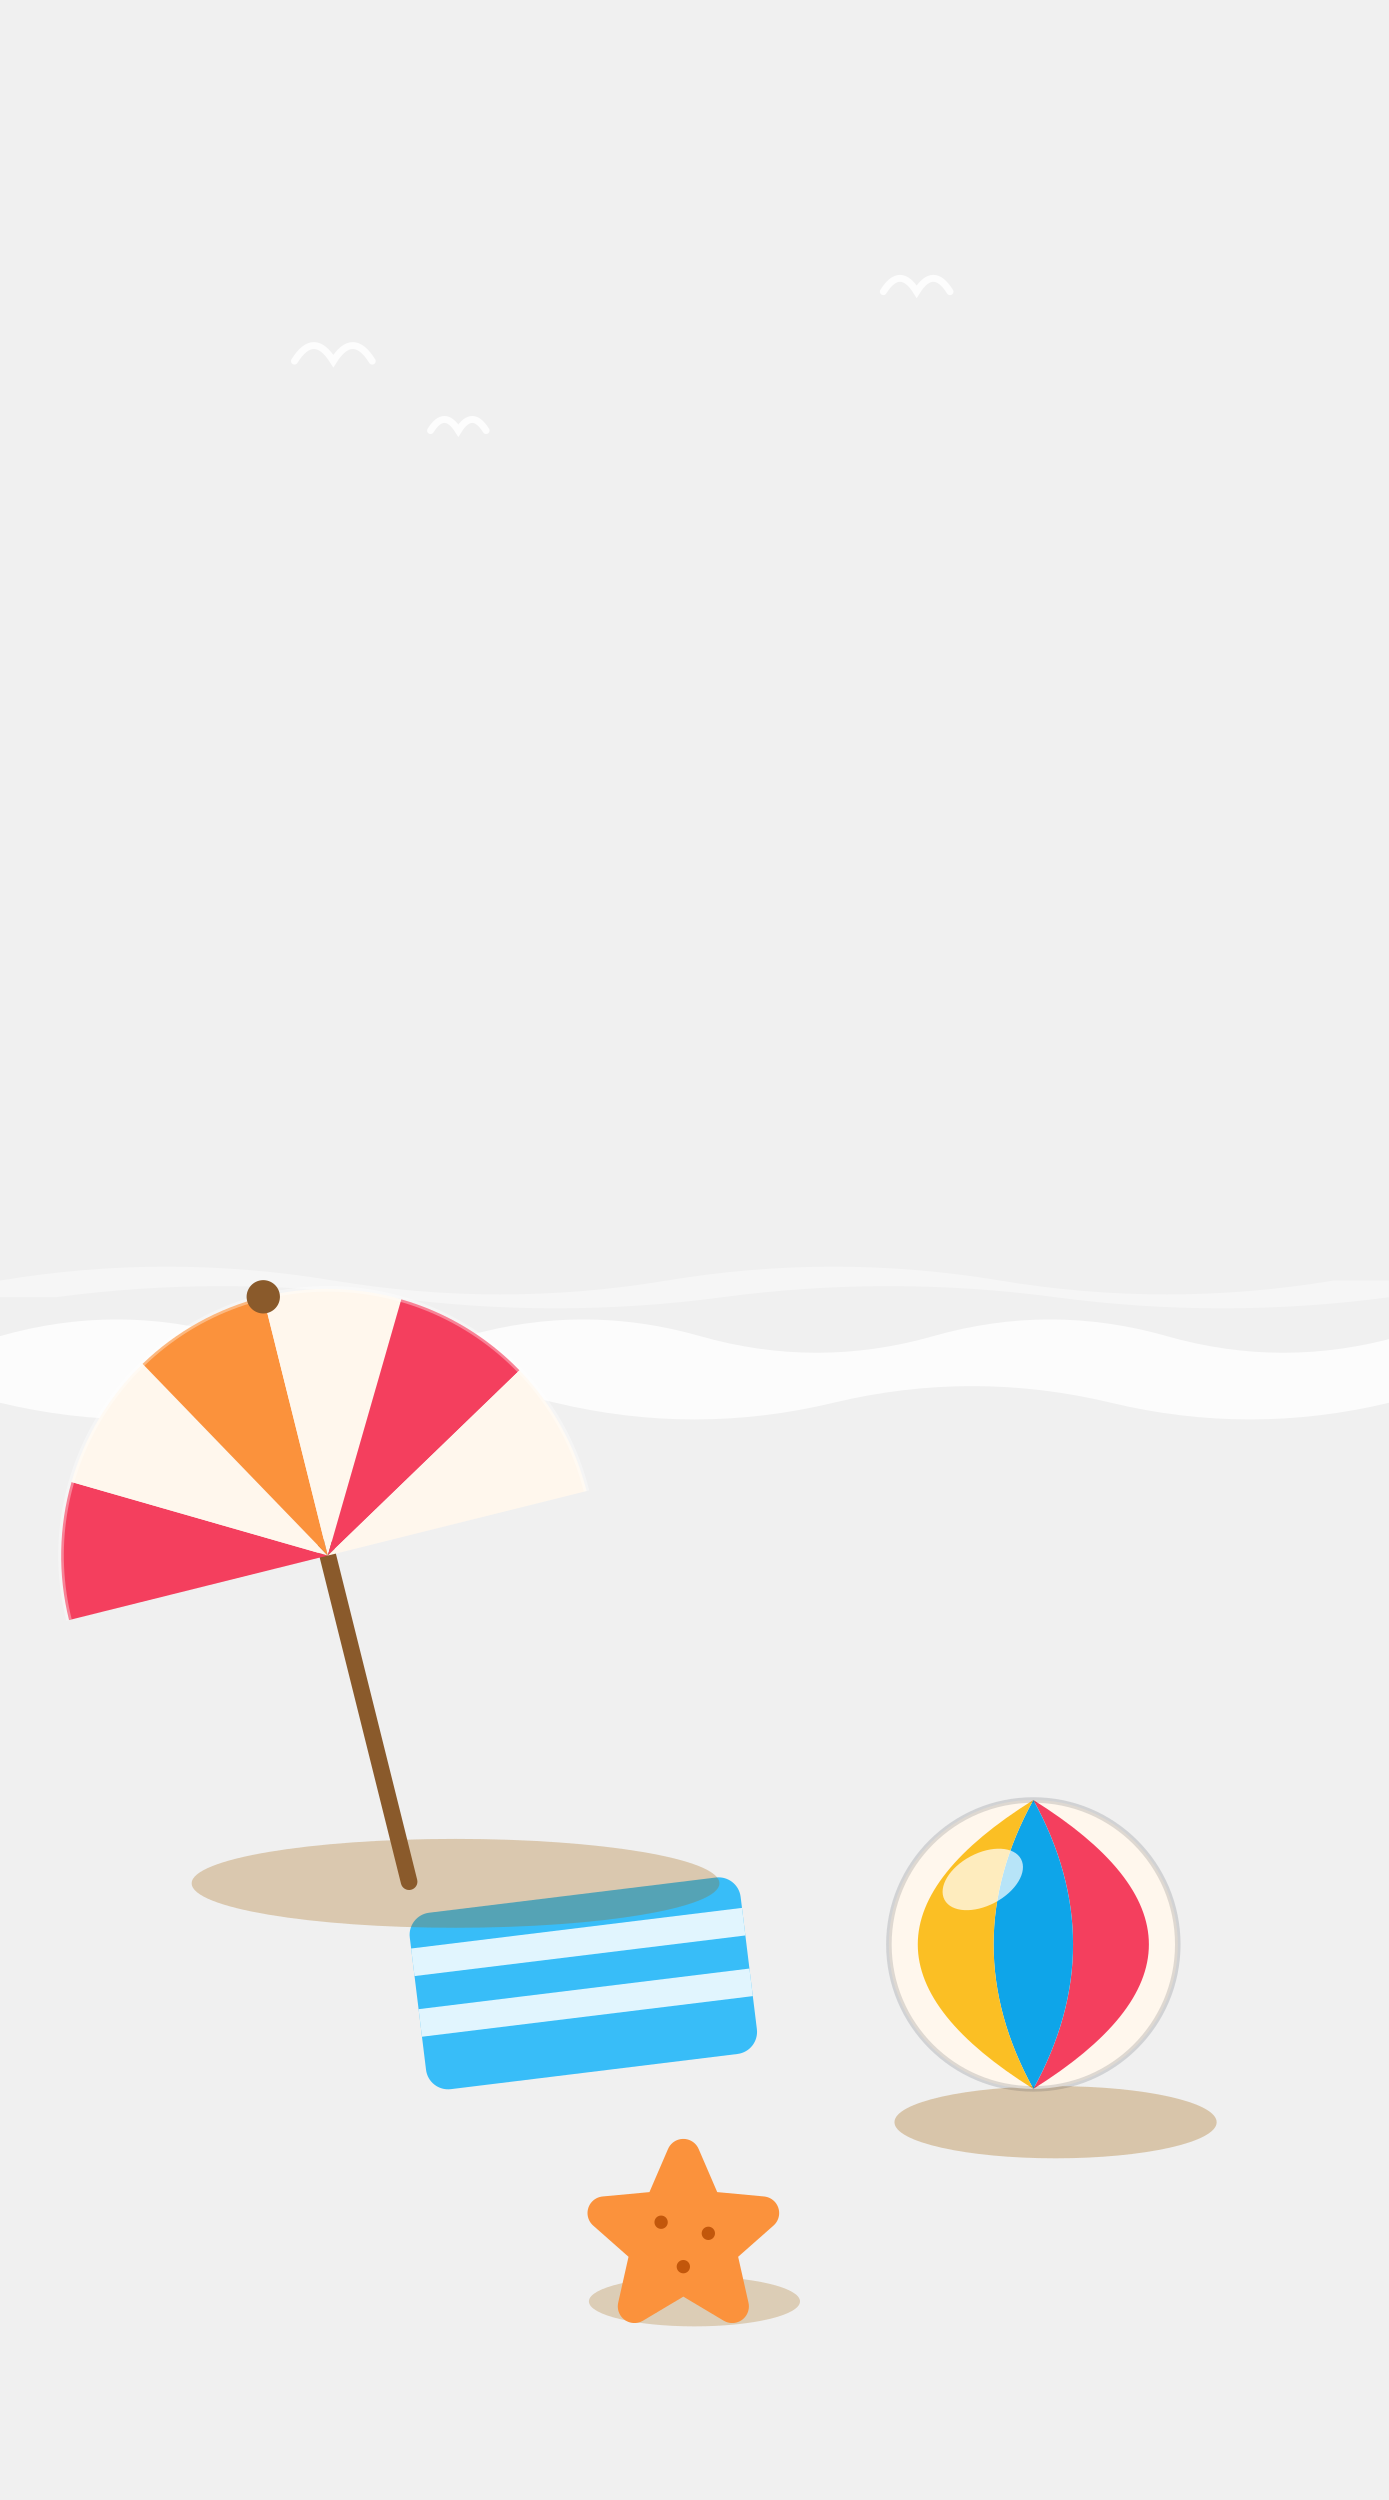
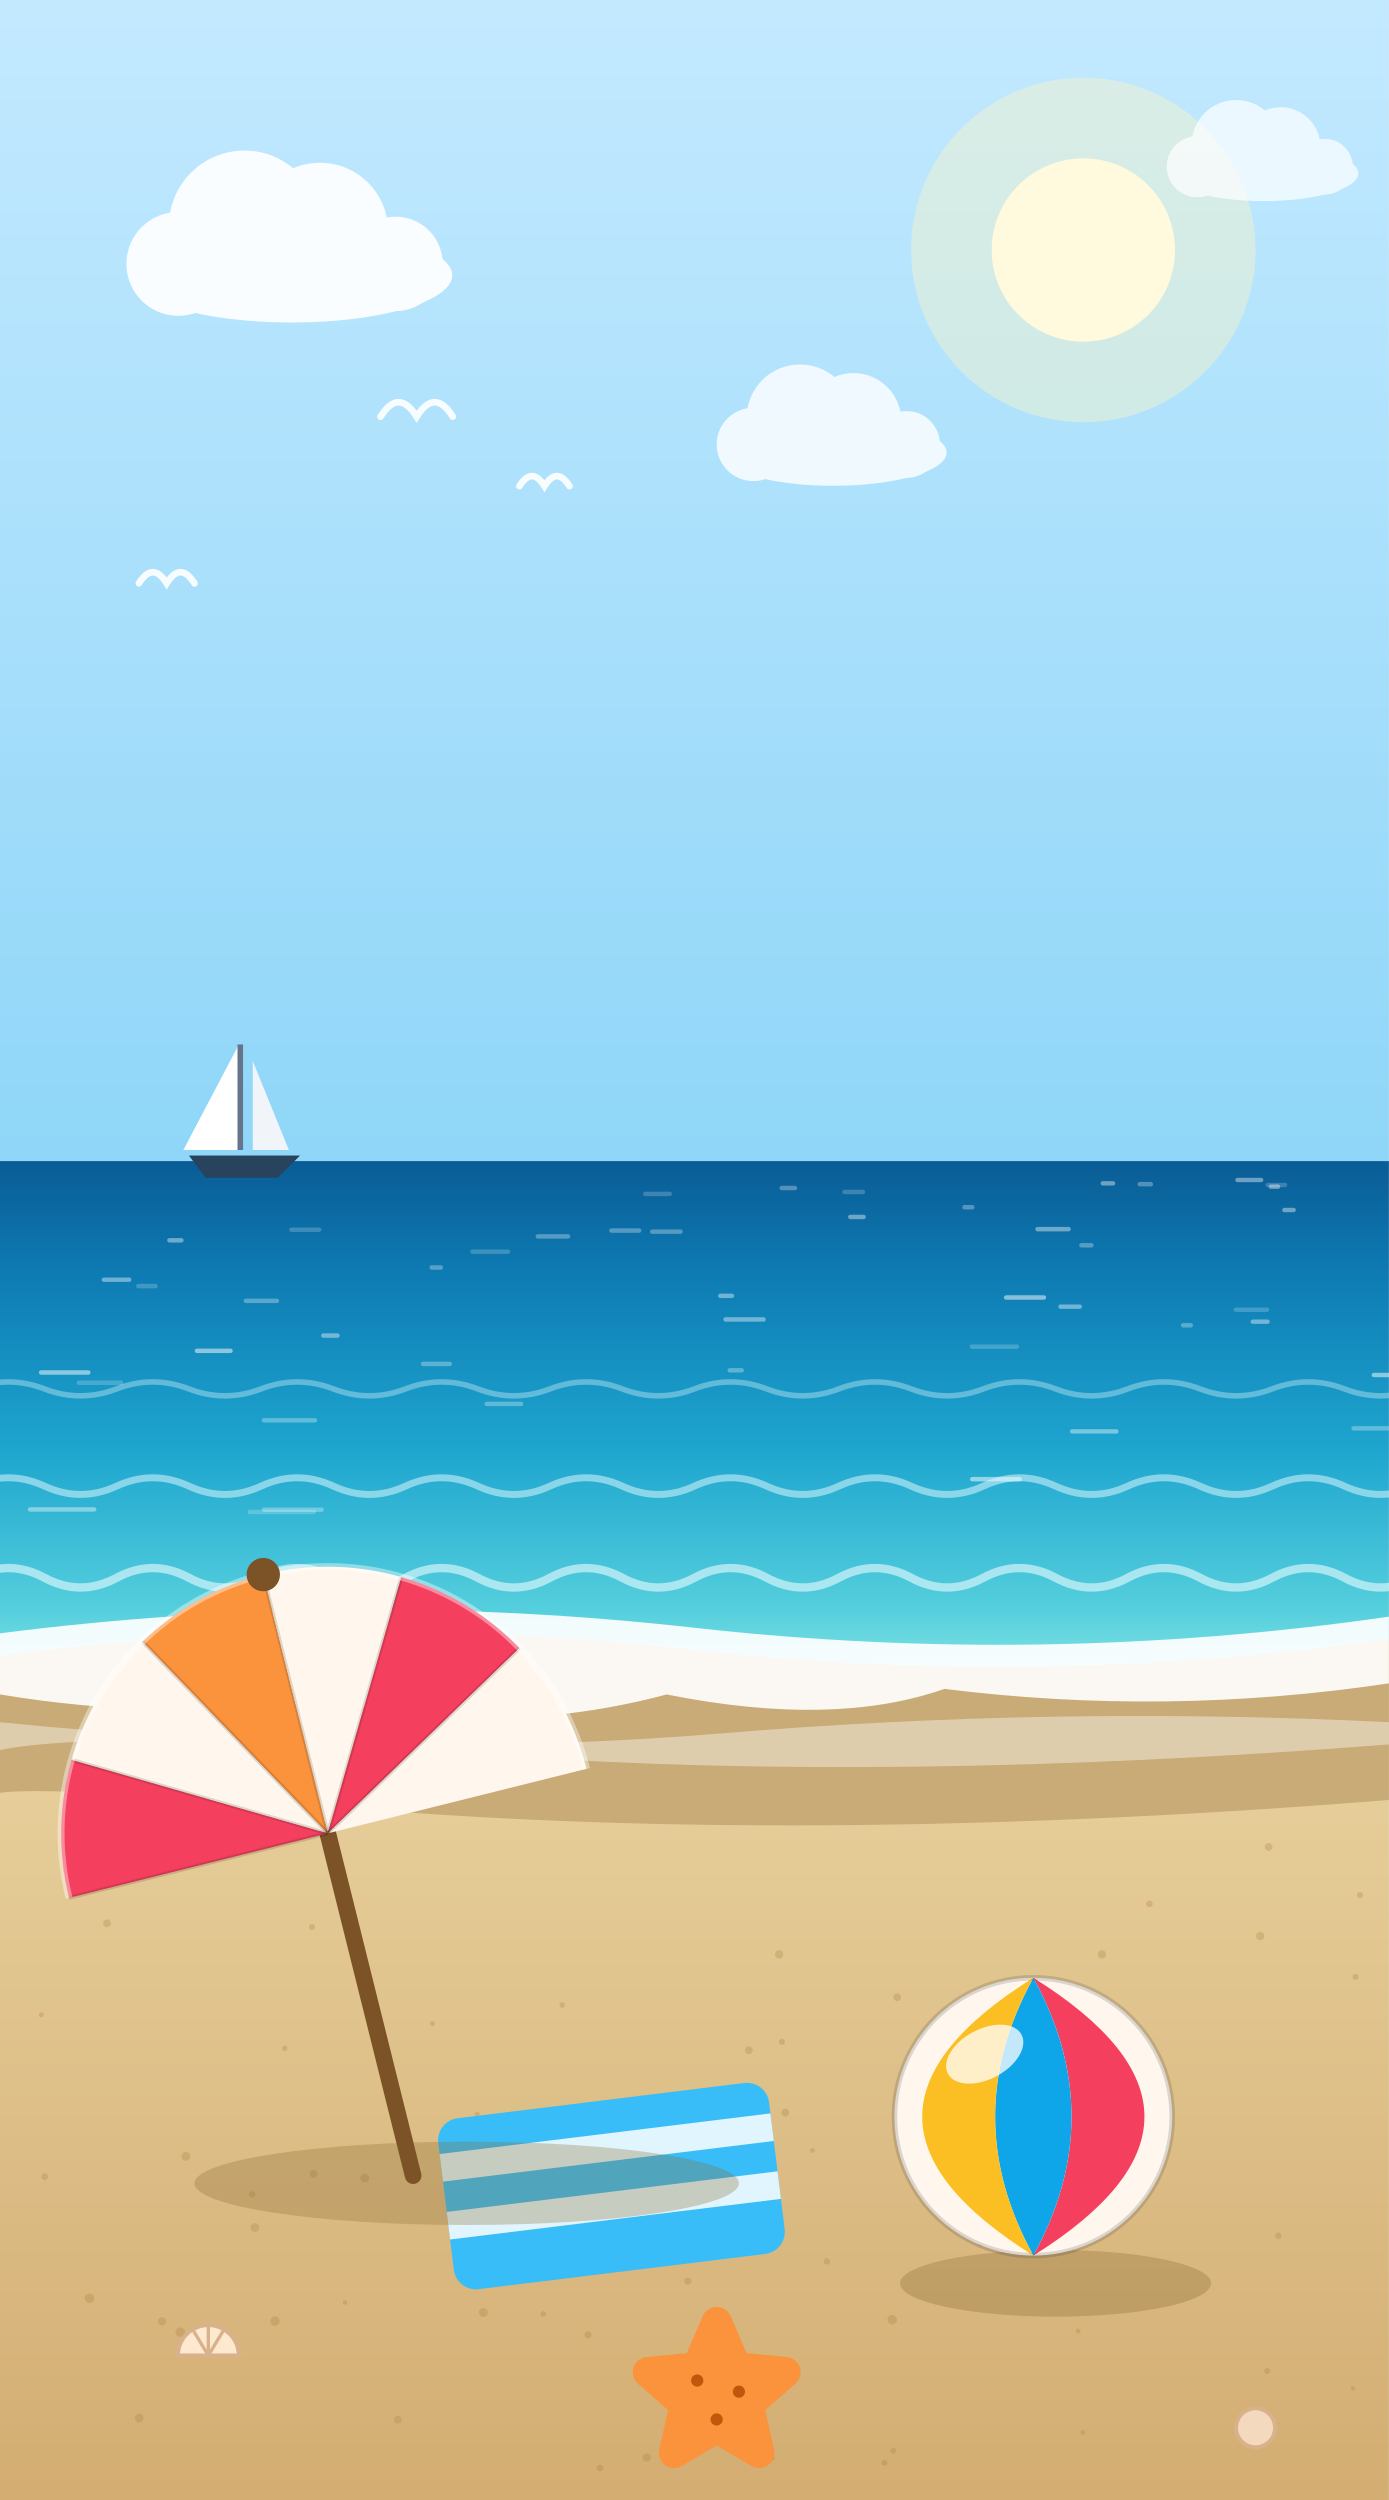
<svg xmlns="http://www.w3.org/2000/svg" viewBox="0 0 500 900">
-   <path d="M106 130 Q113 118.8 120 130 Q127 118.8 134 130" fill="none" stroke="#ffffff" stroke-opacity=".85" stroke-width="2.5" stroke-linecap="round" />
-   <path d="M155 155 Q160 147 165 155 Q170 147 175 155" fill="none" stroke="#ffffff" stroke-opacity=".85" stroke-width="2.5" stroke-linecap="round" />
-   <path d="M318 105 Q324 95.4 330 105 Q336 95.4 342 105" fill="none" stroke="#ffffff" stroke-opacity=".85" stroke-width="2.5" stroke-linecap="round" />
-   <path d="M0 481 Q42 469 84 481 T168 481 T252 481 T336 481 T420 481 T504 481 L500 505 Q450 517 400 505 T300 505 T200 505 T100 505 T0 505 Z" fill="#ffffff" opacity=".8" />
-   <path d="M0 461 Q60 451 120 461 T240 461 T360 461 T480 461 L500 461 L500 467 Q440 475 380 467 T260 467 T140 467 T20 467 L0 467 Z" fill="#ffffff" opacity=".4" />
-   <g transform="rotate(-7 210 714)">
-     <rect x="150" y="682" width="120" height="64" rx="8" fill="#38bdf8" />
-     <rect x="150" y="694" width="120" height="10" fill="#ffffff" opacity=".85" />
-     <rect x="150" y="716" width="120" height="10" fill="#ffffff" opacity=".85" />
-   </g>
-   <ellipse cx="164" cy="678" rx="95" ry="16" fill="#a16207" opacity=".28" />
-   <g transform="rotate(-14 118 560)">
-     <rect x="115" y="554" width="6" height="130" rx="3" fill="#8a5a2b" />
-     <path d="M118 560 L22 560 A96 96 0 0 1 34.9 512 Z" fill="#f43f5e" />
-     <path d="M118 560 L34.9 512 A96 96 0 0 1 70 476.9 Z" fill="#fff7ed" />
-     <path d="M118 560 L70 476.9 A96 96 0 0 1 118 464 Z" fill="#fb923c" />
-     <path d="M118 560 L118 464 A96 96 0 0 1 166 476.9 Z" fill="#fff7ed" />
-     <path d="M118 560 L166 476.9 A96 96 0 0 1 201.1 512 Z" fill="#f43f5e" />
-     <path d="M118 560 L201.1 512 A96 96 0 0 1 214 560 Z" fill="#fff7ed" />
-     <path d="M22 560 A96 96 0 0 1 214 560" fill="none" stroke="#ffffff" stroke-opacity=".35" stroke-width="2" />
-     <circle cx="118" cy="464" r="6" fill="#8a5a2b" />
-   </g>
-   <ellipse cx="380" cy="764" rx="58" ry="13" fill="#a16207" opacity=".3" />
-   <circle cx="372" cy="700" r="52" fill="#fff7ed" />
-   <path d="M372 648 Q455.2 700 372 752 Q400.6 700 372 648 Z" fill="#f43f5e" />
-   <path d="M372 648 Q400.6 700 372 752 Q343.4 700 372 648 Z" fill="#0ea5e9" />
-   <path d="M372 648 Q343.4 700 372 752 Q288.8 700 372 648 Z" fill="#fbbf24" />
-   <circle cx="372" cy="700" r="52" fill="none" stroke="#0f172a" stroke-opacity=".14" stroke-width="2" />
-   <ellipse cx="353.8" cy="676.6" rx="15.6" ry="9.4" fill="#ffffff" opacity=".7" transform="rotate(-28 353.8 676.6)" />
-   <ellipse cx="250" cy="828.5" rx="38" ry="9" fill="#a16207" opacity=".25" />
-   <path d="M246 776 L254.1 794.8 L274.5 796.7 L259.1 810.3 L263.6 830.3 L246 819.8 L228.4 830.3 L232.9 810.3 L217.5 796.7 L237.9 794.8 Z" fill="#fb923c" stroke="#fb923c" stroke-width="12" stroke-linejoin="round" />
-   <circle cx="238" cy="800" r="2.4" fill="#c2570b" />
-   <circle cx="255" cy="804" r="2.4" fill="#c2570b" />
-   <circle cx="246" cy="816" r="2.4" fill="#c2570b" />
+   <defs>
+     <linearGradient id="cielo" x1="0" y1="0" x2="0" y2="1">
+       <stop offset="0" stop-color="#c3e9ff" />
+       <stop offset="1" stop-color="#8fd6f8" />
+     </linearGradient>
+     <linearGradient id="mar" x1="0" y1="0" x2="0" y2="1">
+       <stop offset="0" stop-color="#0a5c95" />
+       <stop offset=".22" stop-color="#0e7cb4" />
+       <stop offset=".55" stop-color="#1ea6cf" />
+       <stop offset=".85" stop-color="#55cfdd" />
+       <stop offset="1" stop-color="#8ce8e4" />
+     </linearGradient>
+     <linearGradient id="arena" x1="0" y1="0" x2="0" y2="1">
+       <stop offset="0" stop-color="#e9d3a0" />
+       <stop offset="1" stop-color="#d3ad72" />
+     </linearGradient>
+   </defs>
+   <rect width="500" height="420" fill="url(#cielo)" />
+   <circle cx="390" cy="90" r="62" fill="#fff5c4" opacity=".4" />
+   <circle cx="390" cy="90" r="33" fill="#fffadd" />
+   <g fill="#ffffff" opacity="0.92">
+     <circle cx="64.2" cy="95" r="18.7" />
+     <circle cx="88" cy="81.4" r="27.2" />
+     <circle cx="115.2" cy="83.1" r="24.5" />
+     <circle cx="142.4" cy="95" r="17" />
+     <ellipse cx="105" cy="99.1" rx="57.8" ry="17" />
+   </g>
+   <g fill="#ffffff" opacity="0.8">
+     <circle cx="271.2" cy="160" r="13.2" />
+     <circle cx="288" cy="150.4" r="19.2" />
+     <circle cx="307.2" cy="151.6" r="17.3" />
+     <circle cx="326.4" cy="160" r="12" />
+     <ellipse cx="300" cy="162.9" rx="40.8" ry="12" />
+   </g>
+   <g fill="#ffffff" opacity="0.7">
+     <circle cx="431" cy="60" r="11" />
+     <circle cx="445" cy="52" r="16" />
+     <circle cx="461" cy="53" r="14.4" />
+     <circle cx="477" cy="60" r="10" />
+     <ellipse cx="455" cy="62.4" rx="34" ry="10" />
+   </g>
+   <path d="M137 150 Q143.5 139.6 150 150 Q156.5 139.6 163 150" fill="none" stroke="#ffffff" stroke-opacity=".9" stroke-width="2.4" stroke-linecap="round" />
+   <path d="M187 175 Q191.5 167.8 196 175 Q200.5 167.8 205 175" fill="none" stroke="#ffffff" stroke-opacity=".9" stroke-width="2.4" stroke-linecap="round" />
+   <path d="M50 210 Q55 202 60 210 Q65 202 70 210" fill="none" stroke="#ffffff" stroke-opacity=".9" stroke-width="2.4" stroke-linecap="round" />
+   <rect y="418" width="500" height="190" fill="url(#mar)" />
+   <rect x="349.1" y="484" width="17.8" height="1.6" rx="0.8" fill="#ffffff" opacity="0.2" />
+   <rect x="409.5" y="425.5" width="5.6" height="1.6" rx="0.8" fill="#ffffff" opacity="0.3" />
+   <rect x="94.2" y="510.5" width="20" height="1.6" rx="0.8" fill="#ffffff" opacity="0.3" />
+   <rect x="455.6" y="425.8" width="7.8" height="1.6" rx="0.8" fill="#ffffff" opacity="0.2" />
+   <rect x="385.2" y="514.5" width="17.5" height="1.6" rx="0.8" fill="#ffffff" opacity="0.4" />
+   <rect x="10" y="542.6" width="24.7" height="1.6" rx="0.8" fill="#ffffff" opacity="0.4" />
+   <rect x="305.3" y="437.3" width="6.4" height="1.6" rx="0.8" fill="#ffffff" opacity="0.4" />
+   <rect x="261.9" y="492.5" width="5.9" height="1.6" rx="0.8" fill="#ffffff" opacity="0.3" />
+   <rect x="372.7" y="441.7" width="12.8" height="1.6" rx="0.8" fill="#ffffff" opacity="0.4" />
+   <rect x="87.7" y="467.5" width="12.8" height="1.6" rx="0.8" fill="#ffffff" opacity="0.3" />
+   <rect x="89.1" y="543.5" width="24.7" height="1.6" rx="0.8" fill="#ffffff" opacity="0.2" />
+   <rect x="174.4" y="504.6" width="14" height="1.6" rx="0.8" fill="#ffffff" opacity="0.3" />
+   <rect x="219.3" y="442.2" width="11.6" height="1.6" rx="0.8" fill="#ffffff" opacity="0.3" />
+   <rect x="388.5" y="447.5" width="5.2" height="1.6" rx="0.8" fill="#ffffff" opacity="0.3" />
+   <rect x="258.5" y="465.7" width="5.8" height="1.6" rx="0.8" fill="#ffffff" opacity="0.4" />
+   <rect x="49" y="462.2" width="7.8" height="1.6" rx="0.8" fill="#ffffff" opacity="0.2" />
+   <rect x="60.2" y="445.7" width="5.9" height="1.6" rx="0.8" fill="#ffffff" opacity="0.4" />
+   <rect x="151.5" y="490.2" width="11.2" height="1.6" rx="0.8" fill="#ffffff" opacity="0.3" />
+   <rect x="450.2" y="475" width="6.9" height="1.6" rx="0.8" fill="#ffffff" opacity="0.4" />
+   <rect x="444.1" y="470.7" width="12.8" height="1.6" rx="0.8" fill="#ffffff" opacity="0.2" />
+   <rect x="396.2" y="425.2" width="5.3" height="1.6" rx="0.8" fill="#ffffff" opacity="0.4" />
+   <rect x="280.6" y="426.9" width="6.4" height="1.6" rx="0.8" fill="#ffffff" opacity="0.3" />
+   <rect x="444.7" y="424" width="10.1" height="1.6" rx="0.8" fill="#ffffff" opacity="0.4" />
+   <rect x="115.6" y="480" width="6.7" height="1.6" rx="0.8" fill="#ffffff" opacity="0.4" />
+   <rect x="192.8" y="444.3" width="12.5" height="1.6" rx="0.8" fill="#ffffff" opacity="0.3" />
+   <rect x="94.3" y="542.7" width="22.3" height="1.6" rx="0.8" fill="#ffffff" opacity="0.3" />
+   <rect x="231.5" y="429" width="10.4" height="1.6" rx="0.8" fill="#ffffff" opacity="0.2" />
+   <rect x="425.1" y="476.3" width="4.4" height="1.6" rx="0.8" fill="#ffffff" opacity="0.3" />
+   <rect x="234" y="442.6" width="11.8" height="1.6" rx="0.8" fill="#ffffff" opacity="0.3" />
+   <rect x="104.1" y="441.9" width="11.6" height="1.6" rx="0.8" fill="#ffffff" opacity="0.2" />
+   <rect x="493.8" y="494.2" width="14.9" height="1.6" rx="0.8" fill="#ffffff" opacity="0.5" />
+   <rect x="303.2" y="428.3" width="8.3" height="1.6" rx="0.8" fill="#ffffff" opacity="0.2" />
+   <rect x="154.6" y="455.5" width="4.9" height="1.6" rx="0.8" fill="#ffffff" opacity="0.3" />
+   <rect x="456.7" y="426.4" width="4.2" height="1.6" rx="0.8" fill="#ffffff" opacity="0.4" />
+   <rect x="14" y="493.3" width="18.6" height="1.6" rx="0.8" fill="#ffffff" opacity="0.5" />
+   <rect x="260.4" y="474.2" width="15.3" height="1.6" rx="0.8" fill="#ffffff" opacity="0.4" />
+   <rect x="461.6" y="434.8" width="4.9" height="1.6" rx="0.8" fill="#ffffff" opacity="0.4" />
+   <rect x="381" y="469.6" width="8.5" height="1.6" rx="0.8" fill="#ffffff" opacity="0.4" />
+   <rect x="346.4" y="433.8" width="4.4" height="1.6" rx="0.8" fill="#ffffff" opacity="0.3" />
+   <rect x="361.4" y="466.3" width="15.2" height="1.6" rx="0.8" fill="#ffffff" opacity="0.5" />
+   <rect x="36.6" y="459.9" width="10.7" height="1.6" rx="0.8" fill="#ffffff" opacity="0.4" />
+   <rect x="27.6" y="497" width="16.8" height="1.6" rx="0.8" fill="#ffffff" opacity="0.2" />
+   <rect x="486.5" y="513.4" width="14.1" height="1.6" rx="0.8" fill="#ffffff" opacity="0.3" />
+   <rect x="70.1" y="485.5" width="13.7" height="1.6" rx="0.8" fill="#ffffff" opacity="0.5" />
+   <rect x="349.2" y="531.7" width="18.7" height="1.6" rx="0.8" fill="#ffffff" opacity="0.5" />
+   <rect x="169.3" y="449.8" width="14.4" height="1.6" rx="0.8" fill="#ffffff" opacity="0.2" />
+   <g transform="translate(88 402)">
+     <path d="M-20 14 L20 14 L12 22 L-14 22 Z" fill="#27435e" />
+     <path d="M-2 12 L-2 -26 L-22 12 Z" fill="#ffffff" />
+     <path d="M3 12 L3 -20 L16 12 Z" fill="#f1f5f9" />
+     <rect x="-2.5" y="-26" width="2" height="38" fill="#64748b" />
+   </g>
+   <path d="M-10 500 q13 -5 26 0 t26 0 q13 -5 26 0 t26 0 q13 -5 26 0 t26 0 q13 -5 26 0 t26 0 q13 -5 26 0 t26 0 q13 -5 26 0 t26 0 q13 -5 26 0 t26 0 q13 -5 26 0 t26 0 q13 -5 26 0 t26 0 q13 -5 26 0 t26 0 " fill="none" stroke="#eafcff" stroke-opacity="0.35" stroke-width="2" />
+   <path d="M-10 535 q13 -6 26 0 t26 0 q13 -6 26 0 t26 0 q13 -6 26 0 t26 0 q13 -6 26 0 t26 0 q13 -6 26 0 t26 0 q13 -6 26 0 t26 0 q13 -6 26 0 t26 0 q13 -6 26 0 t26 0 q13 -6 26 0 t26 0 q13 -6 26 0 t26 0 " fill="none" stroke="#eafcff" stroke-opacity="0.5" stroke-width="2.5" />
+   <path d="M-10 568 q13 -7 26 0 t26 0 q13 -7 26 0 t26 0 q13 -7 26 0 t26 0 q13 -7 26 0 t26 0 q13 -7 26 0 t26 0 q13 -7 26 0 t26 0 q13 -7 26 0 t26 0 q13 -7 26 0 t26 0 q13 -7 26 0 t26 0 q13 -7 26 0 t26 0 " fill="none" stroke="#eafcff" stroke-opacity="0.6" stroke-width="3" />
+   <rect y="600" width="500" height="300" fill="url(#arena)" />
+   <path d="M0 596 Q125 580 250 594 T500 590 L500 648 Q300 664 140 652 T0 648 Z" fill="#c8ab77" />
+   <path d="M0 588 Q125 572 250 586 T500 582 L500 606 Q420 618 340 608 Q300 622 240 610 Q180 626 120 612 Q60 620 0 610 Z" fill="#ffffff" opacity=".92" />
+   <path d="M0 620 Q140 634 260 624 T500 620 L500 628 Q320 642 180 632 T0 630 Z" fill="#ffffff" opacity=".4" />
+   <circle cx="174" cy="832.5" r="1.6" fill="#a9803f" opacity=".3" />
+   <circle cx="396.7" cy="703.6" r="1.5" fill="#a9803f" opacity=".3" />
+   <circle cx="112.9" cy="782.6" r="1.4" fill="#a9803f" opacity=".3" />
+   <circle cx="488" cy="711.7" r="1.1" fill="#a9803f" opacity=".3" />
+   <circle cx="155.7" cy="728.5" r="0.9" fill="#a9803f" opacity=".3" />
+   <circle cx="202.4" cy="721.8" r="1" fill="#a9803f" opacity=".3" />
+   <circle cx="413.8" cy="685.4" r="1.2" fill="#a9803f" opacity=".3" />
+   <circle cx="24.2" cy="673.2" r="1.6" fill="#a9803f" opacity=".3" />
+   <circle cx="389.8" cy="875.7" r="0.9" fill="#a9803f" opacity=".3" />
+   <circle cx="386.3" cy="729.1" r="1.5" fill="#a9803f" opacity=".3" />
+   <circle cx="282.7" cy="760.5" r="1.4" fill="#a9803f" opacity=".3" />
+   <circle cx="131.3" cy="784.1" r="1.6" fill="#a9803f" opacity=".3" />
+   <circle cx="321.2" cy="835.1" r="1.7" fill="#a9803f" opacity=".3" />
+   <circle cx="64.9" cy="839.6" r="1.7" fill="#a9803f" opacity=".3" />
+   <circle cx="269.6" cy="738.1" r="1.4" fill="#a9803f" opacity=".3" />
+   <circle cx="58.3" cy="835.7" r="1.5" fill="#a9803f" opacity=".3" />
+   <circle cx="16.1" cy="783.6" r="1.2" fill="#a9803f" opacity=".3" />
+   <circle cx="363.9" cy="758.7" r="0.9" fill="#a9803f" opacity=".3" />
+   <circle cx="14.9" cy="725.3" r="0.9" fill="#a9803f" opacity=".3" />
+   <circle cx="91.8" cy="801.9" r="1.6" fill="#a9803f" opacity=".3" />
+   <circle cx="90.8" cy="790" r="1.2" fill="#a9803f" opacity=".3" />
+   <circle cx="321.6" cy="882.3" r="1.1" fill="#a9803f" opacity=".3" />
+   <circle cx="292.5" cy="774.2" r="0.9" fill="#a9803f" opacity=".3" />
+   <circle cx="232.8" cy="884.7" r="1.5" fill="#a9803f" opacity=".3" />
+   <circle cx="102.5" cy="737.4" r="1" fill="#a9803f" opacity=".3" />
+   <circle cx="205.9" cy="766.9" r="0.9" fill="#a9803f" opacity=".3" />
+   <circle cx="216" cy="888.5" r="1.2" fill="#a9803f" opacity=".3" />
+   <circle cx="318.4" cy="886.6" r="1.1" fill="#a9803f" opacity=".3" />
+   <circle cx="171.8" cy="761.1" r="0.9" fill="#a9803f" opacity=".3" />
+   <circle cx="38.5" cy="692.4" r="1.4" fill="#a9803f" opacity=".3" />
+   <circle cx="388.1" cy="839.2" r="0.9" fill="#a9803f" opacity=".3" />
+   <circle cx="143.2" cy="871.1" r="1.4" fill="#a9803f" opacity=".3" />
+   <circle cx="195.6" cy="833" r="1" fill="#a9803f" opacity=".3" />
+   <circle cx="50.1" cy="870.5" r="1.6" fill="#a9803f" opacity=".3" />
+   <circle cx="247.1" cy="757.2" r="1.6" fill="#a9803f" opacity=".3" />
+   <circle cx="278.2" cy="884.8" r="0.8" fill="#a9803f" opacity=".3" />
+   <circle cx="323" cy="719" r="1.4" fill="#a9803f" opacity=".3" />
+   <circle cx="456.7" cy="664.9" r="1.4" fill="#a9803f" opacity=".3" />
+   <circle cx="405.1" cy="772.2" r="0.9" fill="#a9803f" opacity=".3" />
+   <circle cx="247.6" cy="821.2" r="1.3" fill="#a9803f" opacity=".3" />
+   <circle cx="281.5" cy="735.1" r="1.1" fill="#a9803f" opacity=".3" />
+   <circle cx="124.2" cy="828.9" r="0.8" fill="#a9803f" opacity=".3" />
+   <circle cx="297.7" cy="814.1" r="1.2" fill="#a9803f" opacity=".3" />
+   <circle cx="211.7" cy="840.5" r="1.3" fill="#a9803f" opacity=".3" />
+   <circle cx="32.2" cy="827.4" r="1.7" fill="#a9803f" opacity=".3" />
+   <circle cx="487.1" cy="859.8" r="0.8" fill="#a9803f" opacity=".3" />
+   <circle cx="280.5" cy="703.6" r="1.5" fill="#a9803f" opacity=".3" />
+   <circle cx="66.9" cy="776.3" r="1.6" fill="#a9803f" opacity=".3" />
+   <circle cx="99" cy="835.6" r="1.7" fill="#a9803f" opacity=".3" />
+   <circle cx="219.5" cy="773.8" r="0.9" fill="#a9803f" opacity=".3" />
+   <circle cx="453.7" cy="697" r="1.5" fill="#a9803f" opacity=".3" />
+   <circle cx="358.1" cy="722.5" r="1.7" fill="#a9803f" opacity=".3" />
+   <circle cx="460.2" cy="804.9" r="1.2" fill="#a9803f" opacity=".3" />
+   <circle cx="243.7" cy="762.4" r="1.4" fill="#a9803f" opacity=".3" />
+   <circle cx="489.6" cy="682.2" r="1.1" fill="#a9803f" opacity=".3" />
+   <circle cx="265.4" cy="804.7" r="1.4" fill="#a9803f" opacity=".3" />
+   <circle cx="456.2" cy="853.6" r="1.1" fill="#a9803f" opacity=".3" />
+   <circle cx="205.4" cy="790.4" r="1.6" fill="#a9803f" opacity=".3" />
+   <circle cx="112.3" cy="693.7" r="1.1" fill="#a9803f" opacity=".3" />
+   <circle cx="353" cy="807.5" r="1.2" fill="#a9803f" opacity=".3" />
+   <g transform="rotate(-7 220 786)">
+     <rect x="160" y="756" width="120" height="62" rx="8" fill="#38bdf8" />
+     <rect x="160" y="768" width="120" height="10" fill="#ffffff" opacity=".85" />
+     <rect x="160" y="789" width="120" height="10" fill="#ffffff" opacity=".85" />
+   </g>
+   <ellipse cx="168" cy="786" rx="98" ry="15" fill="#8a6a33" opacity=".3" />
+   <g transform="rotate(-14 118 660)">
+     <rect x="115" y="656" width="6" height="134" rx="3" fill="#7c5326" />
+     <path d="M118 660 L22 660 A96 96 0 0 1 34.9 612 Z" fill="#f43f5e" />
+     <path d="M118 660 L34.9 612 A96 96 0 0 1 70 576.9 Z" fill="#fff7ed" />
+     <path d="M118 660 L70 576.9 A96 96 0 0 1 118 564 Z" fill="#fb923c" />
+     <path d="M118 660 L118 564 A96 96 0 0 1 166 576.9 Z" fill="#fff7ed" />
+     <path d="M118 660 L166 576.9 A96 96 0 0 1 201.1 612 Z" fill="#f43f5e" />
+     <path d="M118 660 L201.1 612 A96 96 0 0 1 214 660 Z" fill="#fff7ed" />
+     <path d="M118 660 L22 660" stroke="#00000022" stroke-width="1.4" />
+     <path d="M118 660 L34.9 612" stroke="#00000022" stroke-width="1.4" />
+     <path d="M118 660 L70 576.9" stroke="#00000022" stroke-width="1.4" />
+     <path d="M118 660 L118 564" stroke="#00000022" stroke-width="1.4" />
+     <path d="M118 660 L166 576.9" stroke="#00000022" stroke-width="1.4" />
+     <path d="M118 660 L201.1 612" stroke="#00000022" stroke-width="1.4" />
+     <path d="M22 660 A96 96 0 0 1 214 660" fill="none" stroke="#ffffff" stroke-opacity=".4" stroke-width="2.5" />
+     <circle cx="118" cy="564" r="6" fill="#7c5326" />
+   </g>
+   <ellipse cx="380" cy="822" rx="56" ry="12" fill="#8a6a33" opacity=".32" />
+   <circle cx="372" cy="762" r="50" fill="#fff7ed" />
+   <path d="M372 712 Q452 762 372 812 Q399.5 762 372 712 Z" fill="#f43f5e" />
+   <path d="M372 712 Q399.5 762 372 812 Q344.5 762 372 712 Z" fill="#0ea5e9" />
+   <path d="M372 712 Q344.5 762 372 812 Q292 762 372 712 Z" fill="#fbbf24" />
+   <circle cx="372" cy="762" r="50" fill="none" stroke="#0f172a" stroke-opacity=".15" stroke-width="2" />
+   <ellipse cx="354.5" cy="739.5" rx="15" ry="9" fill="#ffffff" opacity=".75" transform="rotate(-28 354.5 739.5)" />
+   <path d="M258 836 L265 852.3 L282.7 854 L269.4 865.7 L273.3 883 L258 874 L242.7 883 L246.6 865.7 L233.3 854 L251 852.3 Z" fill="#fb923c" stroke="#fb923c" stroke-width="11" stroke-linejoin="round" />
+   <circle cx="251" cy="857" r="2.2" fill="#c2570b" />
+   <circle cx="266" cy="861" r="2.2" fill="#c2570b" />
+   <circle cx="258" cy="871" r="2.2" fill="#c2570b" />
+   <path d="M64 848 a11 11 0 0 1 22 0 Z" fill="#fde8d0" stroke="#d9b28c" stroke-width="1.5" />
+   <path d="M75 848 L69 838 M75 848 L75 836 M75 848 L81 838" stroke="#d9b28c" stroke-width="1.2" />
+   <circle cx="452" cy="874" r="7" fill="#f3d9bd" stroke="#d9b28c" stroke-width="1.4" />
</svg>
